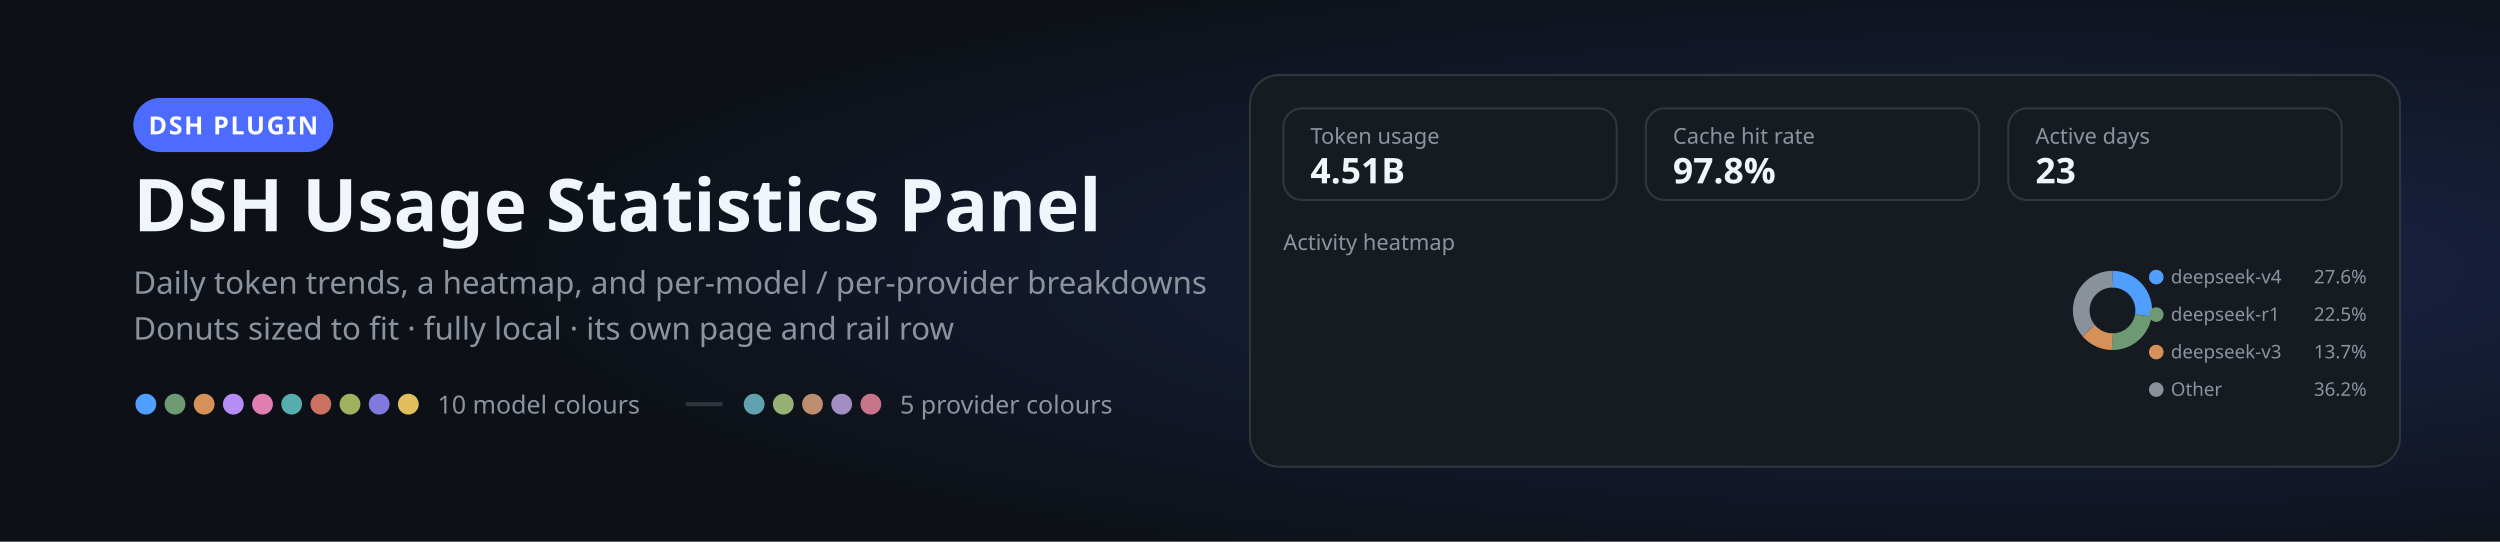
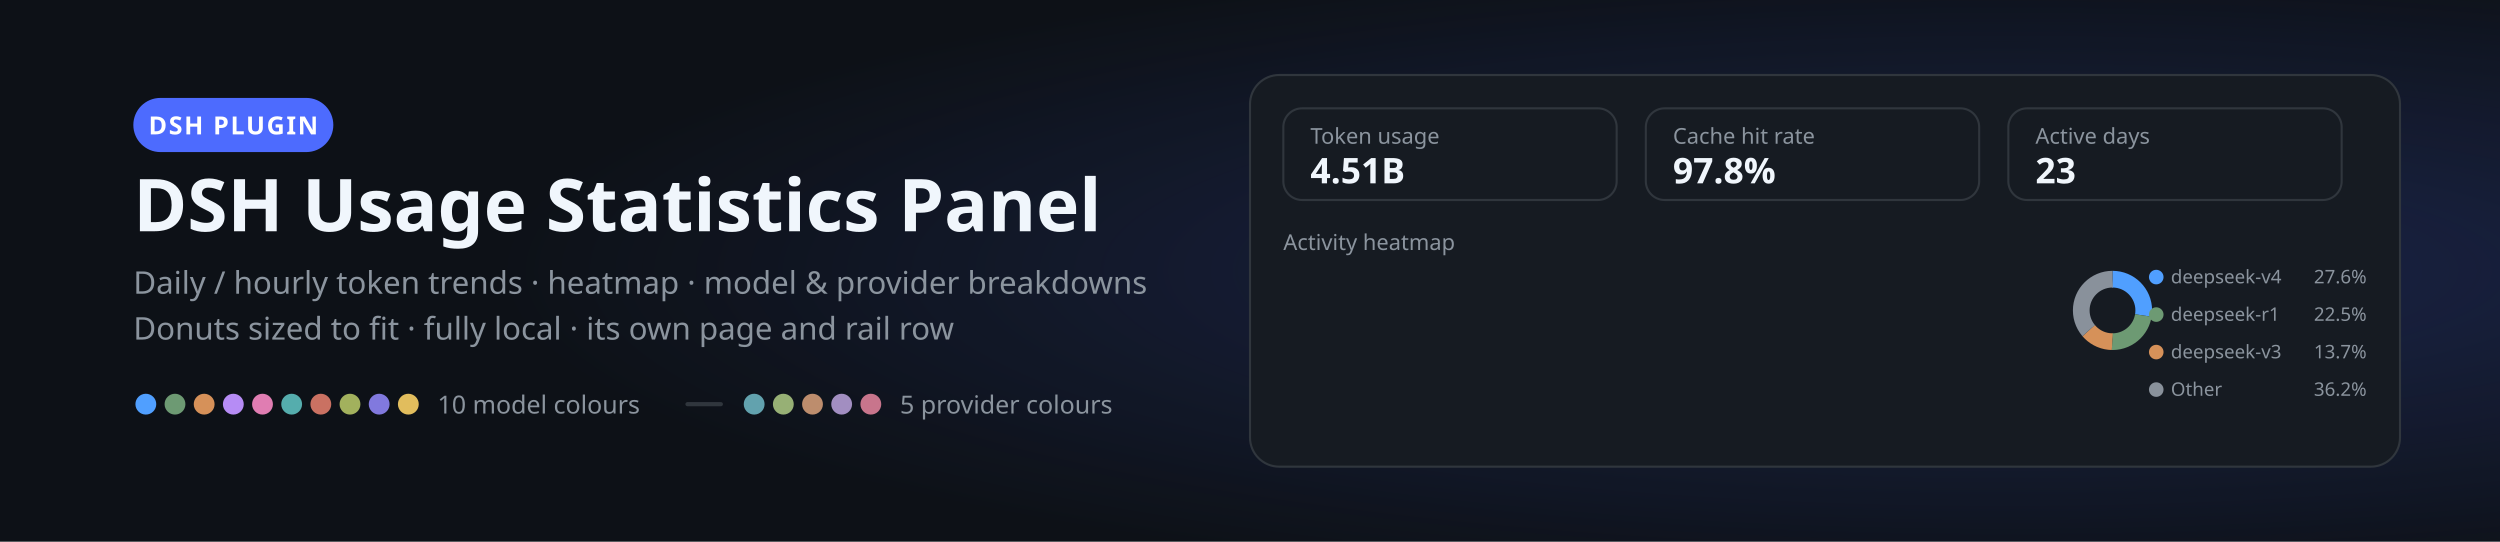
<svg xmlns="http://www.w3.org/2000/svg" width="1200" height="260" viewBox="0 0 1200 260" font-family="system-ui,Segoe UI,sans-serif">
  <defs>
    <radialGradient id="gl" cx=".8" cy=".5" r=".6">
      <stop offset="0" stop-color="#4D6BFE" stop-opacity=".22" />
      <stop offset="1" stop-color="#4D6BFE" stop-opacity="0" />
    </radialGradient>
    <clipPath id="hw">
      <rect x="614" y="124" height="62" width="0">
        <animate attributeName="width" dur="6.4s" repeatCount="indefinite" values="0;0;172;172" keyTimes="0;.125;.312;1" />
      </rect>
    </clipPath>
    <clipPath id="tw">
      <rect x="800" y="110" height="94" width="0">
        <animate attributeName="width" dur="6.4s" repeatCount="indefinite" values="0;0;166;166" keyTimes="0;.188;.406;1" />
      </rect>
    </clipPath>
  </defs>
  <rect width="1200" height="260" fill="#0D1117" />
  <rect width="1200" height="260" fill="url(#gl)" />
  <rect x="64" y="47" width="96" height="26" rx="13" fill="#4D6BFE" />
  <text x="112" y="64.5" font-size="12" font-weight="600" letter-spacing=".8" fill="#fff" text-anchor="middle">DSH PLUGIN</text>
  <text x="64" y="111" font-size="35" font-weight="700" fill="#F0F6FC" textLength="470">DSH Usage Statistics Panel</text>
-   <text x="64" y="141" font-size="15" fill="#8B949E">Daily token trends, a heatmap, and per-model / per-provider breakdowns</text>
+   <text x="64" y="141" font-size="15" fill="#8B949E">Daily / hourly token trends · heatmap · model &amp; provider breakdowns</text>
  <text x="64" y="163" font-size="15" fill="#8B949E">Donuts sized to fit · fully local · its own page and rail row</text>
  <circle cx="70" cy="194" r="5" fill="#509FFF" />
  <circle cx="84" cy="194" r="5" fill="#6D9A73" />
  <circle cx="98" cy="194" r="5" fill="#D69159" />
  <circle cx="112" cy="194" r="5" fill="#B68CF5" />
  <circle cx="126" cy="194" r="5" fill="#E07DB2" />
  <circle cx="140" cy="194" r="5" fill="#55ADAD" />
  <circle cx="154" cy="194" r="5" fill="#CA7162" />
  <circle cx="168" cy="194" r="5" fill="#A2B15D" />
  <circle cx="182" cy="194" r="5" fill="#8179DE" />
  <circle cx="196" cy="194" r="5" fill="#E1BD5D" />
  <text x="210" y="198.5" font-size="12" fill="#8B949E">10 model colours</text>
  <path d="M330 194h16" stroke="#30363D" stroke-width="2" stroke-linecap="round" />
  <circle cx="362" cy="194" r="5" fill="#62A2AE" />
  <circle cx="376" cy="194" r="5" fill="#97B075" />
  <circle cx="390" cy="194" r="5" fill="#BD8D6D" />
  <circle cx="404" cy="194" r="5" fill="#A28EC1" />
  <circle cx="418" cy="194" r="5" fill="#C8758C" />
  <text x="432" y="198.5" font-size="12" fill="#8B949E">5 provider colours</text>
  <rect x="600" y="36" width="552" height="188" rx="14" fill="#161B22" stroke="#30363D" />
  <g font-size="10.5" fill="#8B949E">
    <rect x="616" y="52" width="160" height="44" rx="9" fill="#161B22" stroke="#30363D" />
    <text x="629" y="69">Token usage</text>
    <text x="629" y="88" font-size="17" font-weight="600" fill="#F0F6FC">4.51B</text>
    <rect x="790" y="52" width="160" height="44" rx="9" fill="#161B22" stroke="#30363D" />
    <text x="803" y="69">Cache hit rate</text>
    <text x="803" y="88" font-size="17" font-weight="600" fill="#F0F6FC">97.8%</text>
    <rect x="964" y="52" width="160" height="44" rx="9" fill="#161B22" stroke="#30363D" />
    <text x="977" y="69">Active days</text>
    <text x="977" y="88" font-size="17" font-weight="600" fill="#F0F6FC">23</text>
  </g>
  <g>
    <animate attributeName="opacity" dur="6.4s" repeatCount="indefinite" values="1;1;0;0" keyTimes="0;.875;.938;1" />
    <text x="616" y="120" font-size="10.5" fill="#8B949E">Activity heatmap</text>
    <g clip-path="url(#hw)">
      <path fill="#1B2027" d="M616 126h9v9h-9zM640 126h9v9h-9zM664 126h9v9h-9zM700 126h9v9h-9zM748 126h9v9h-9zM628 138h9v9h-9zM676 138h9v9h-9zM712 138h9v9h-9zM760 138h9v9h-9zM616 150h9v9h-9zM652 150h9v9h-9zM688 150h9v9h-9zM736 150h9v9h-9zM772 150h9v9h-9zM628 162h9v9h-9zM676 162h9v9h-9zM712 162h9v9h-9zM748 162h9v9h-9zM616 174h9v9h-9zM652 174h9v9h-9zM700 174h9v9h-9zM760 174h9v9h-9z" />
      <path fill="#D5DCFF" d="M628 126h9v9h-9zM676 126h9v9h-9zM724 126h9v9h-9zM760 126h9v9h-9zM616 138h9v9h-9zM652 138h9v9h-9zM688 138h9v9h-9zM736 138h9v9h-9zM772 138h9v9h-9zM640 150h9v9h-9zM676 150h9v9h-9zM724 150h9v9h-9zM640 162h9v9h-9zM664 162h9v9h-9zM700 162h9v9h-9zM736 162h9v9h-9zM772 162h9v9h-9zM628 174h9v9h-9zM688 174h9v9h-9zM736 174h9v9h-9zM772 174h9v9h-9z" />
      <path fill="#B8C6FF" d="M652 126h9v9h-9zM712 126h9v9h-9zM772 126h9v9h-9zM664 138h9v9h-9zM724 138h9v9h-9zM628 150h9v9h-9zM700 150h9v9h-9zM760 150h9v9h-9zM616 162h9v9h-9zM724 162h9v9h-9zM664 174h9v9h-9zM712 174h9v9h-9zM748 174h9v9h-9z" />
      <path fill="#9DB0FF" d="M688 126h9v9h-9zM640 138h9v9h-9zM748 138h9v9h-9zM712 150h9v9h-9zM652 162h9v9h-9zM760 162h9v9h-9zM676 174h9v9h-9z" />
      <path fill="#7990FE" d="M736 126h9v9h-9zM700 138h9v9h-9zM664 150h9v9h-9zM688 162h9v9h-9zM640 174h9v9h-9zM724 174h9v9h-9z" />
      <path fill="#4D6BFE" d="M748 150h9v9h-9z" />
    </g>
    <g clip-path="url(#tw)">
      <path d="M800 200.5H966" stroke="#30363D" />
      <path fill="#509FFF" d="M804 200v-12h11v12zM825 200v-7h11v7zM846 200v-17h11v17zM867 200v-8h11v8zM888 200v-21h11v21zM909 200v-11h11v11zM930 200v-18h11v18zM951 200v-29h11v29z" />
      <path fill="#6D9A73" d="M804 188v-7h11v7zM825 193v-4h11v4zM846 183v-10h11v10zM867 192v-5h11v5zM888 179v-13h11v13zM909 189v-7h11v7zM930 182v-11h11v11zM951 171v-17h11v17z" />
      <path fill="#D69159" d="M804 181v-5h11v5zM825 189v-4h11v4zM846 173v-7h11v7zM867 187v-3h11v3zM888 166v-8h11v8zM909 182v-4h11v4zM930 171v-7h11v7zM951 154v-12h11v12z" />
      <path d="M804 122C826 119 846 124 868 121S908 115 930 118 956 114 962 115" fill="none" stroke="#7990FE" stroke-width="2.5" />
    </g>
    <g>
      <circle cx="1014" cy="149" r="15" fill="none" stroke="#1B2027" stroke-width="8" />
      <circle cx="1014" cy="149" r="15" fill="none" stroke="#509FFF" stroke-width="8" stroke-dasharray="26.01 68.24" stroke-dashoffset="0" transform="rotate(-90 1014 149)" />
      <circle cx="1014" cy="149" r="15" fill="none" stroke="#6D9A73" stroke-width="8" stroke-dasharray="21.21 73.04" stroke-dashoffset="-26.01" transform="rotate(-90 1014 149)" />
      <circle cx="1014" cy="149" r="15" fill="none" stroke="#D69159" stroke-width="8" stroke-dasharray="12.91 81.34" stroke-dashoffset="-47.22" transform="rotate(-90 1014 149)" />
      <circle cx="1014" cy="149" r="15" fill="none" stroke="#89919B" stroke-width="8" stroke-dasharray="34.12 60.13" stroke-dashoffset="-60.13" transform="rotate(-90 1014 149)" />
    </g>
    <g font-size="9" fill="#8B949E">
      <animate attributeName="opacity" dur="6.4s" repeatCount="indefinite" values="0;0;1;1" keyTimes="0;.547;.609;1" />
      <circle cx="1035" cy="133" r="3.5" fill="#509FFF" />
      <text x="1042" y="136">deepseek-v4</text>
      <text x="1136" y="136" text-anchor="end">27.6%</text>
      <circle cx="1035" cy="151" r="3.5" fill="#6D9A73" />
      <text x="1042" y="154">deepseek-r1</text>
      <text x="1136" y="154" text-anchor="end">22.5%</text>
      <circle cx="1035" cy="169" r="3.5" fill="#D69159" />
      <text x="1042" y="172">deepseek-v3</text>
      <text x="1136" y="172" text-anchor="end">13.7%</text>
      <circle cx="1035" cy="187" r="3.5" fill="#89919B" />
      <text x="1042" y="190">Other</text>
      <text x="1136" y="190" text-anchor="end">36.2%</text>
    </g>
  </g>
</svg>
